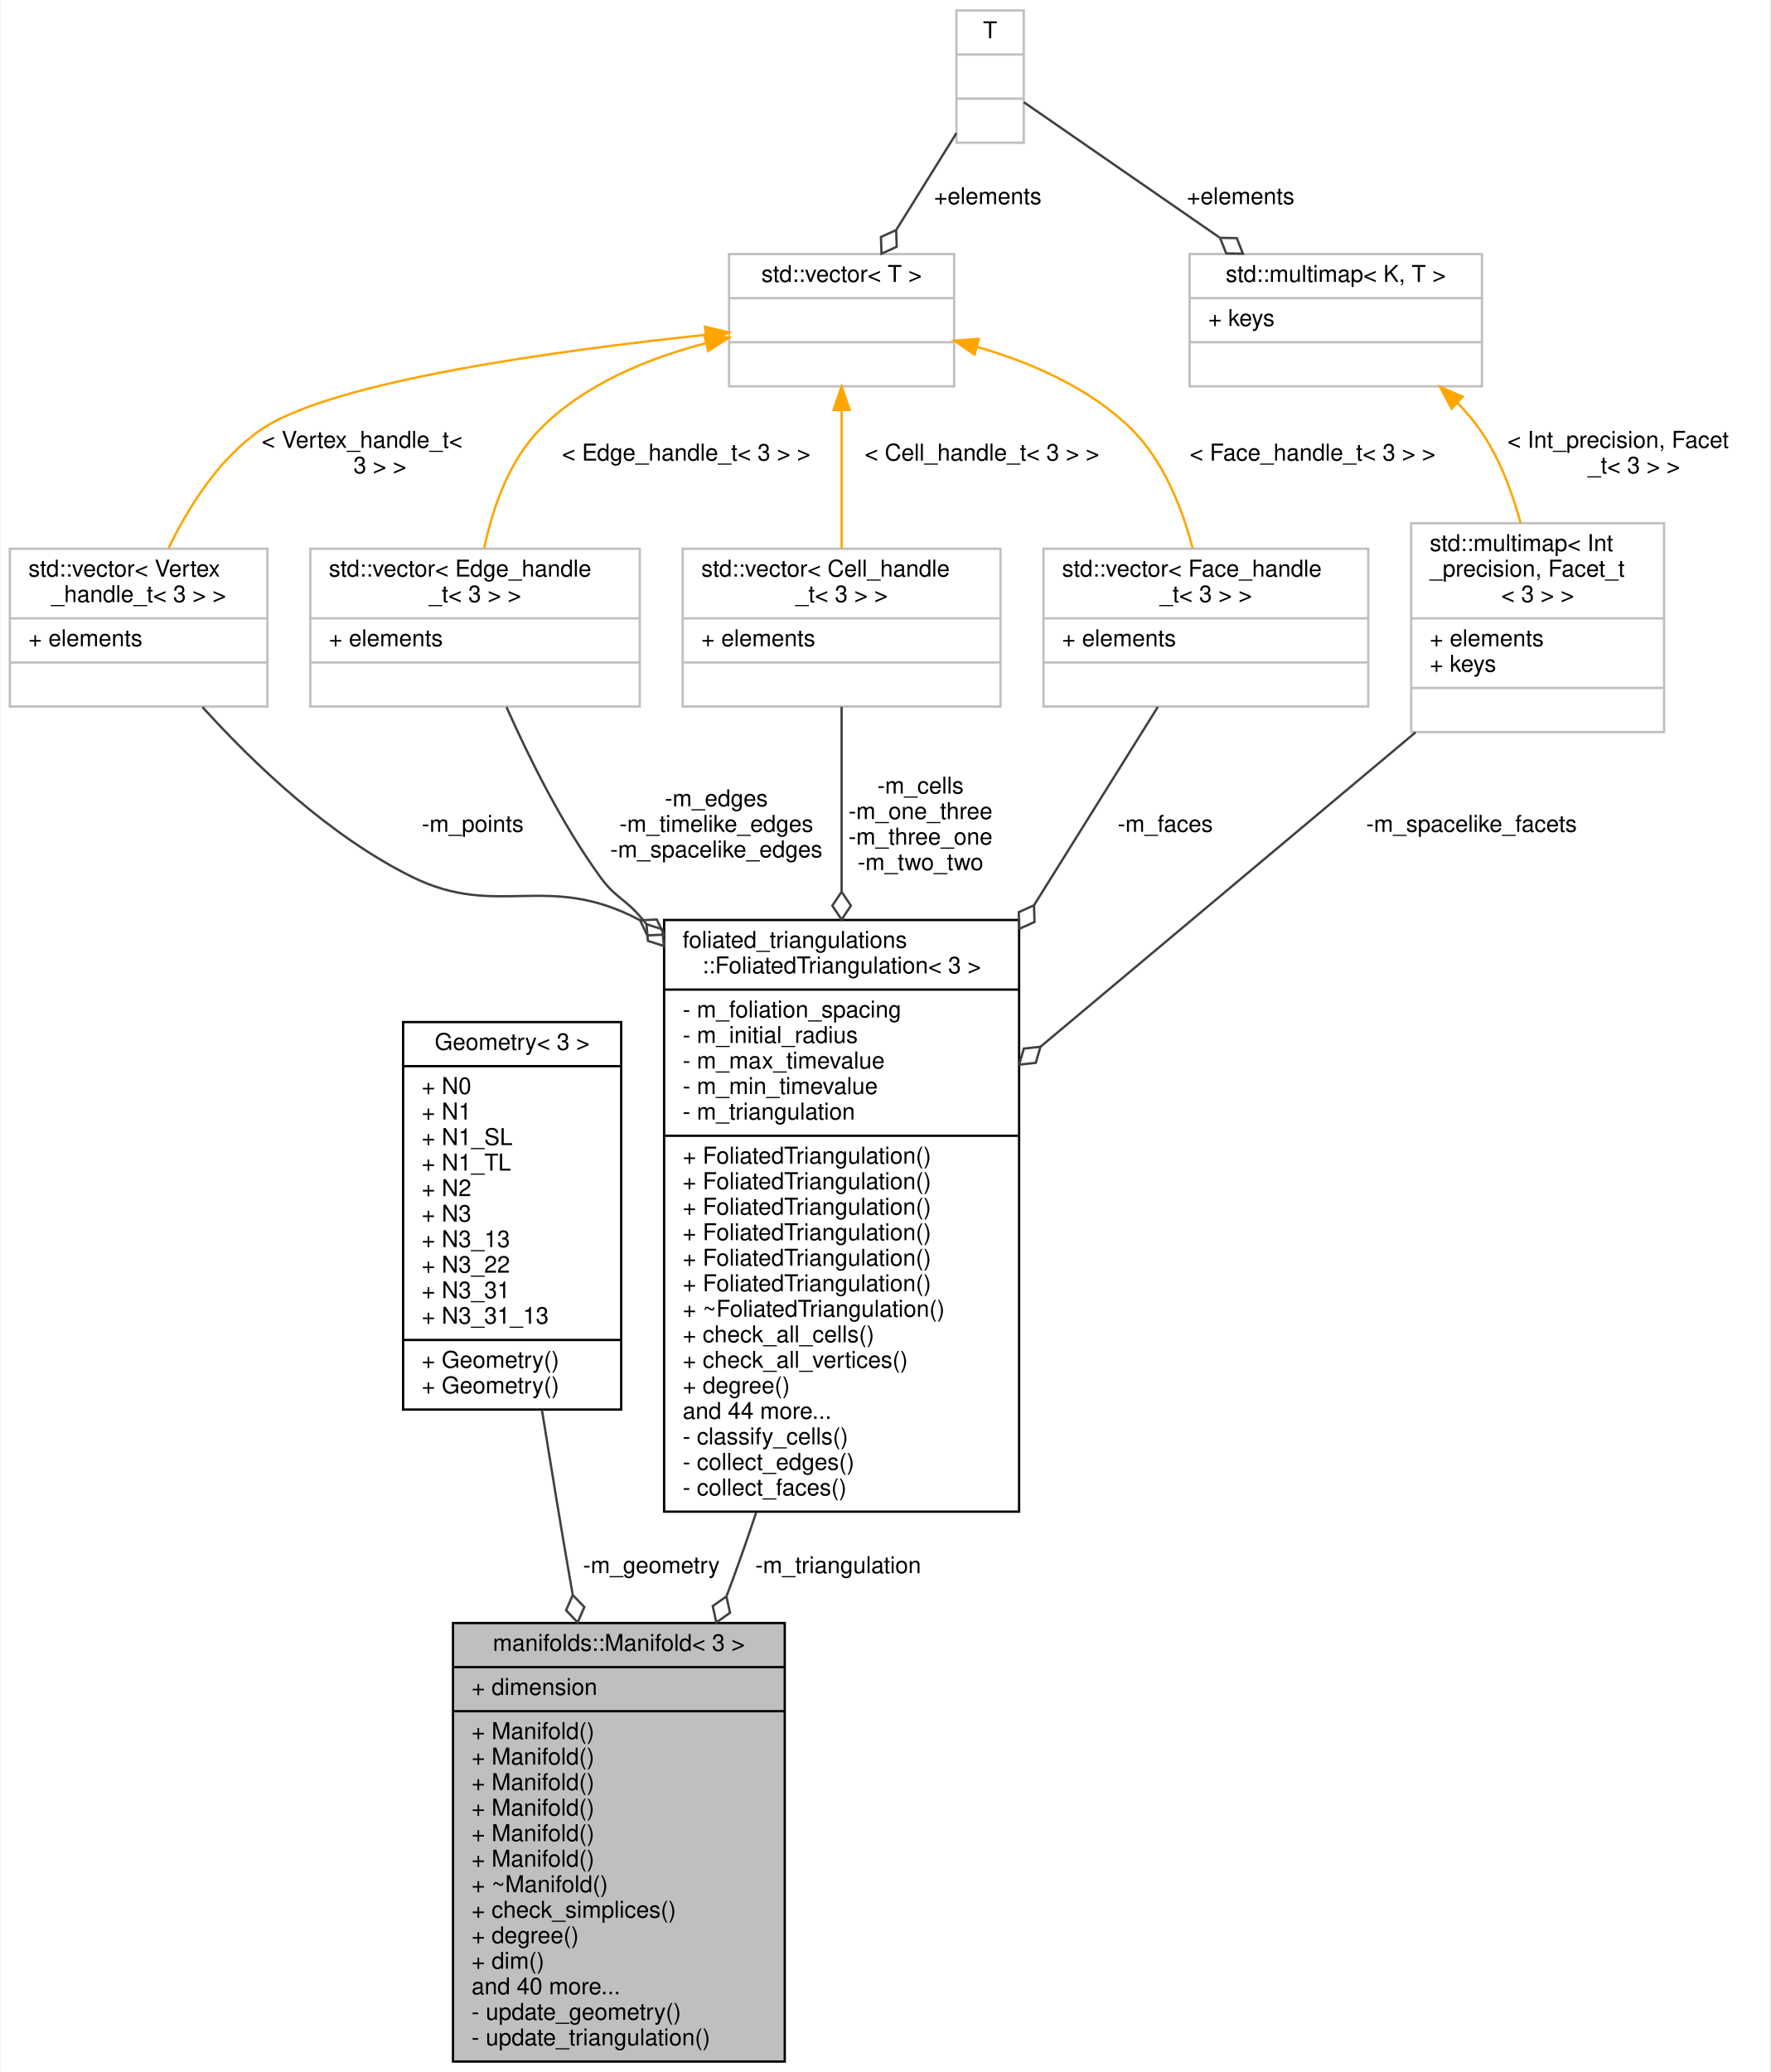
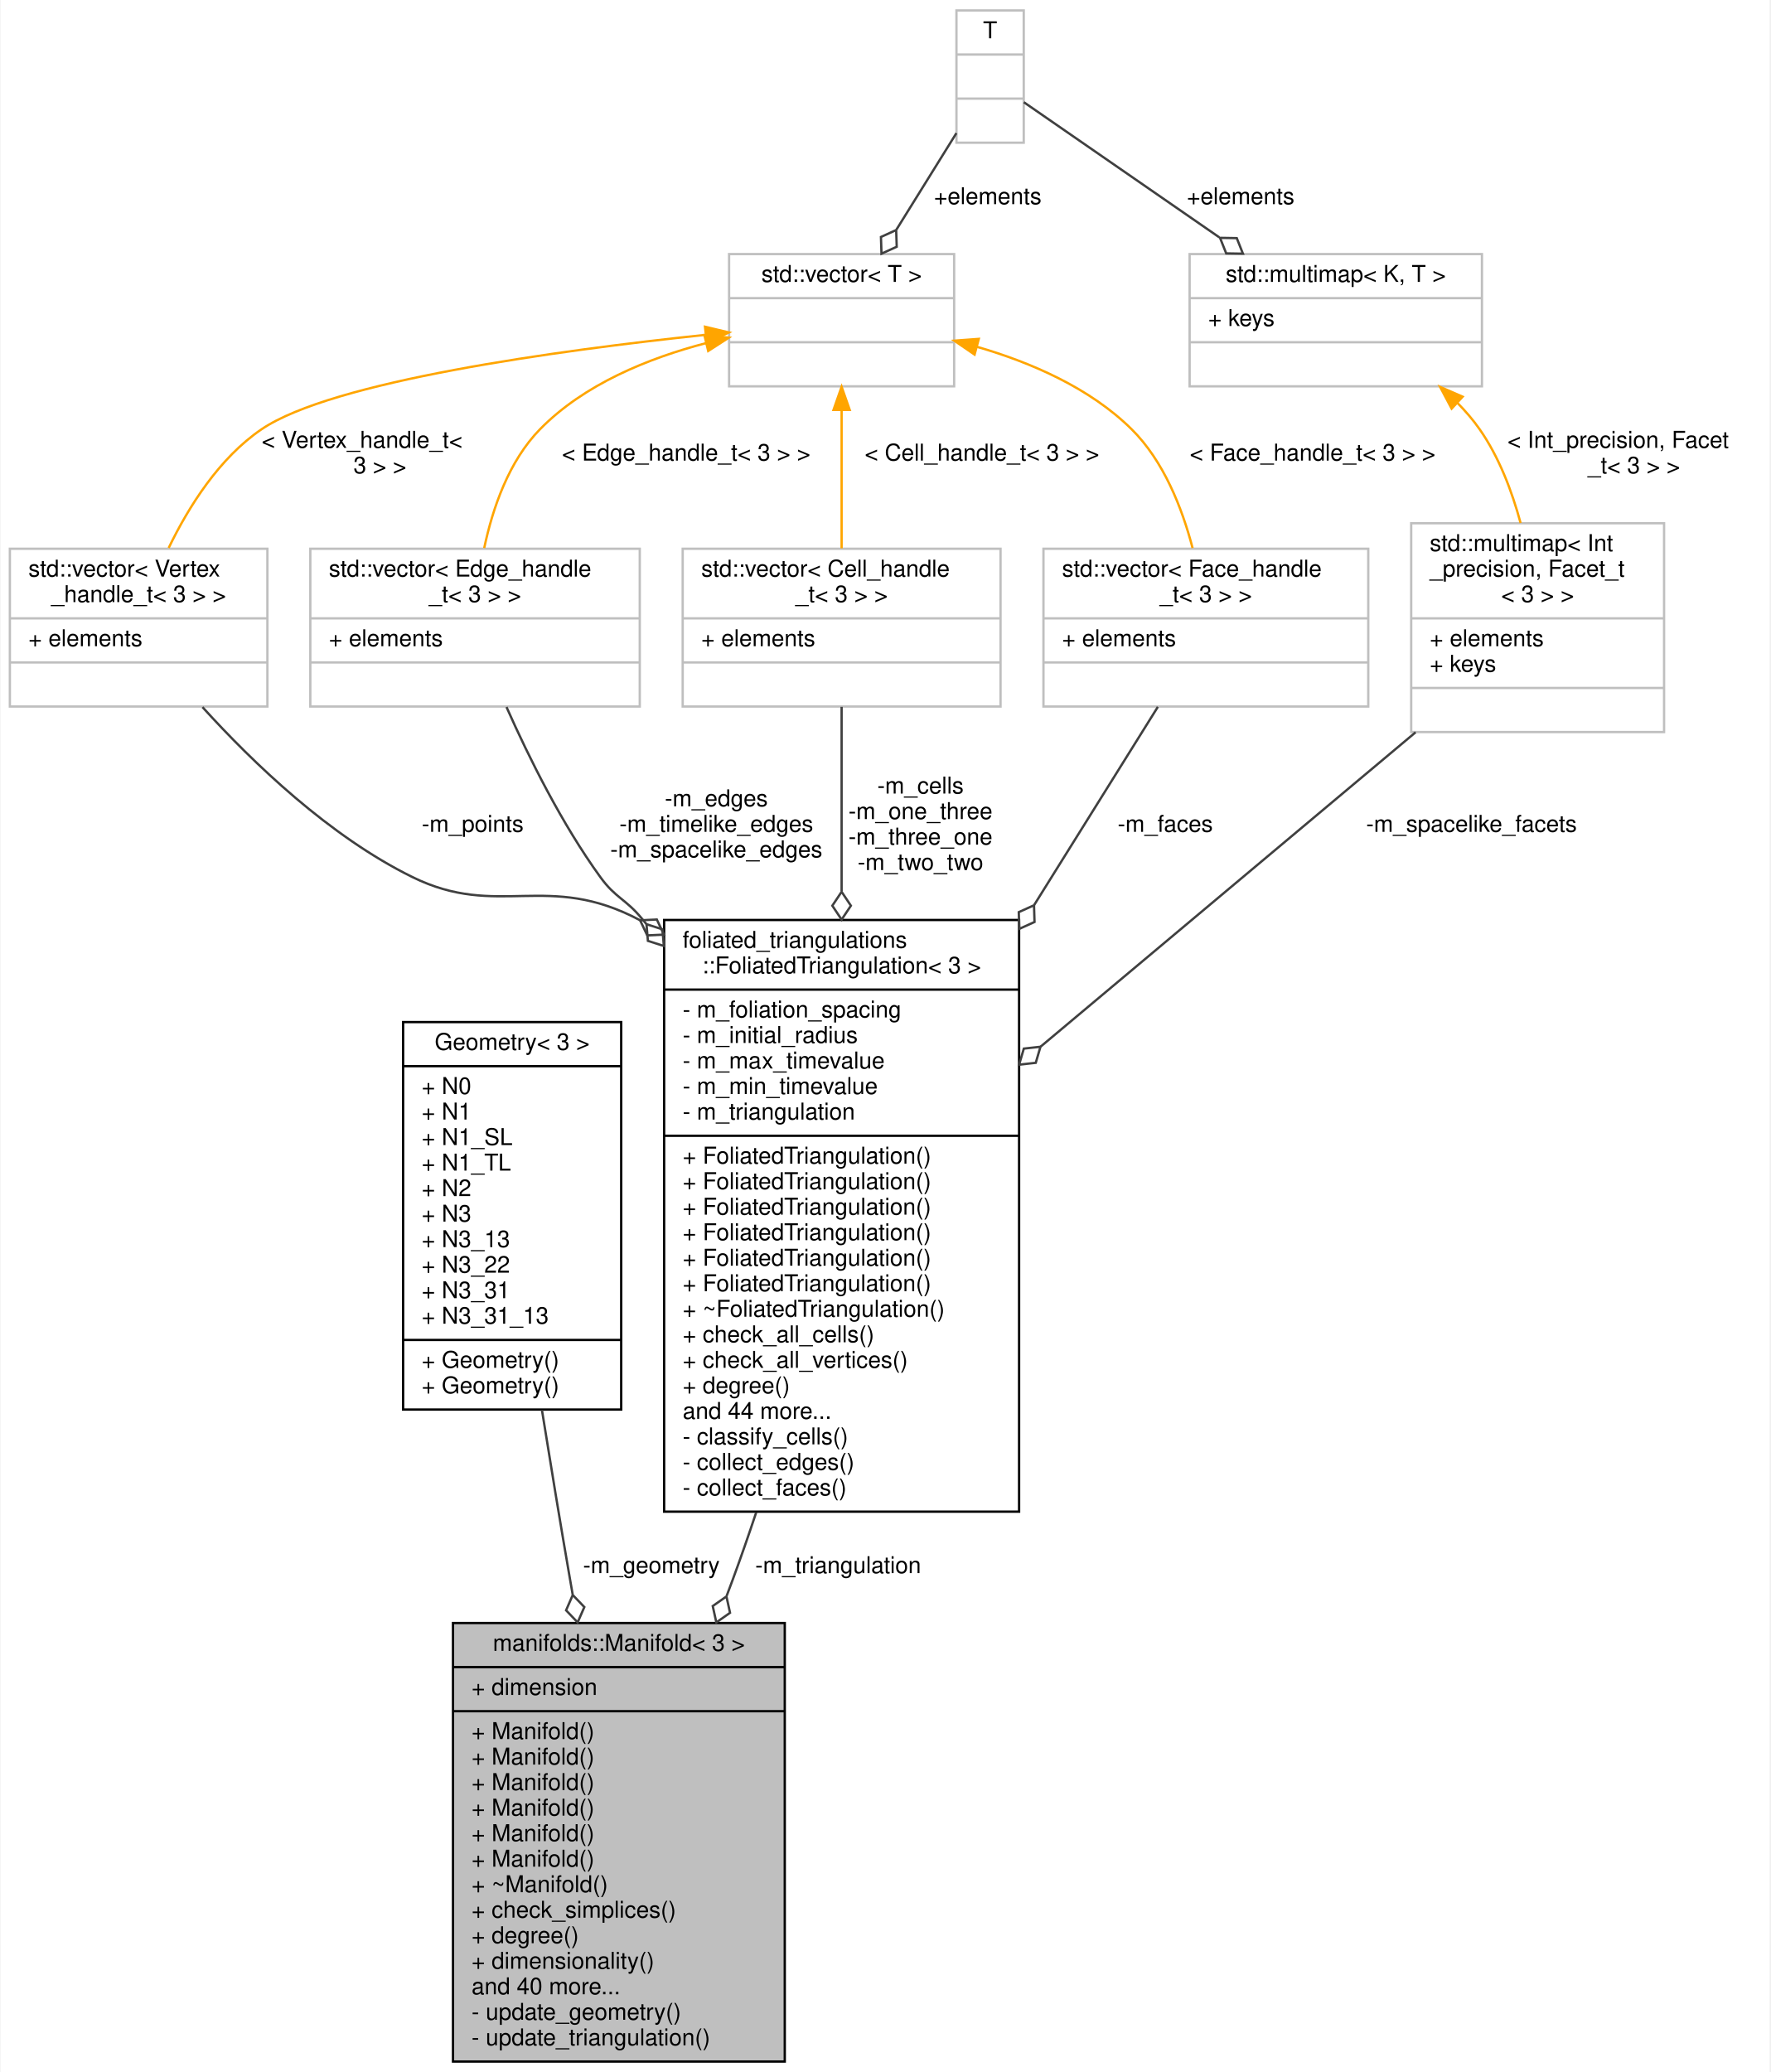
<svg xmlns="http://www.w3.org/2000/svg" xmlns:xlink="http://www.w3.org/1999/xlink" width="763pt" height="893pt" viewBox="0.00 0.00 762.50 893.00">
  <g id="graph0" class="graph" transform="scale(1 1) rotate(0) translate(4 889)">
    <polygon fill="white" stroke="transparent" points="-4,4 -4,-889 758.5,-889 758.5,4 -4,4" />
    <g id="node1" class="node">
      <g id="a_node1">
        <a xlink:title="3D Manifold">
          <polygon fill="#bfbfbf" stroke="black" points="191,-0.5 191,-189.5 334,-189.5 334,-0.5 191,-0.5" />
          <text text-anchor="middle" x="262.5" y="-177.5" font-family="Helvetica,sans-Serif" font-size="10.00">manifolds::Manifold&lt; 3 &gt;</text>
          <polyline fill="none" stroke="black" points="191,-170.5 334,-170.5 " />
          <text text-anchor="start" x="199" y="-158.5" font-family="Helvetica,sans-Serif" font-size="10.00">+ dimension</text>
          <polyline fill="none" stroke="black" points="191,-151.5 334,-151.5 " />
          <text text-anchor="start" x="199" y="-139.5" font-family="Helvetica,sans-Serif" font-size="10.00">+ Manifold()</text>
          <text text-anchor="start" x="199" y="-128.5" font-family="Helvetica,sans-Serif" font-size="10.00">+ Manifold()</text>
          <text text-anchor="start" x="199" y="-117.5" font-family="Helvetica,sans-Serif" font-size="10.00">+ Manifold()</text>
          <text text-anchor="start" x="199" y="-106.5" font-family="Helvetica,sans-Serif" font-size="10.00">+ Manifold()</text>
          <text text-anchor="start" x="199" y="-95.5" font-family="Helvetica,sans-Serif" font-size="10.00">+ Manifold()</text>
          <text text-anchor="start" x="199" y="-84.5" font-family="Helvetica,sans-Serif" font-size="10.00">+ Manifold()</text>
          <text text-anchor="start" x="199" y="-73.5" font-family="Helvetica,sans-Serif" font-size="10.00">+ ~Manifold()</text>
          <text text-anchor="start" x="199" y="-62.5" font-family="Helvetica,sans-Serif" font-size="10.00">+ check_simplices()</text>
          <text text-anchor="start" x="199" y="-51.5" font-family="Helvetica,sans-Serif" font-size="10.00">+ degree()</text>
-           <text text-anchor="start" x="199" y="-40.5" font-family="Helvetica,sans-Serif" font-size="10.00">+ dim()</text>
+           <text text-anchor="start" x="199" y="-40.5" font-family="Helvetica,sans-Serif" font-size="10.00">+ dimensionality()</text>
          <text text-anchor="start" x="199" y="-29.5" font-family="Helvetica,sans-Serif" font-size="10.00">and 40 more...</text>
          <text text-anchor="start" x="199" y="-18.5" font-family="Helvetica,sans-Serif" font-size="10.00">- update_geometry()</text>
          <text text-anchor="start" x="199" y="-7.5" font-family="Helvetica,sans-Serif" font-size="10.00">- update_triangulation()</text>
        </a>
      </g>
    </g>
    <g id="node2" class="node">
      <g id="a_node2">
        <a xlink:href="struct_geometry_3_013_01_4.html" target="_top" xlink:title="3D Geometry">
          <polygon fill="white" stroke="black" points="169.5,-281.5 169.5,-448.5 263.5,-448.5 263.5,-281.5 169.5,-281.5" />
          <text text-anchor="middle" x="216.5" y="-436.5" font-family="Helvetica,sans-Serif" font-size="10.00">Geometry&lt; 3 &gt;</text>
          <polyline fill="none" stroke="black" points="169.5,-429.5 263.5,-429.5 " />
          <text text-anchor="start" x="177.5" y="-417.5" font-family="Helvetica,sans-Serif" font-size="10.00">+ N0</text>
          <text text-anchor="start" x="177.5" y="-406.5" font-family="Helvetica,sans-Serif" font-size="10.00">+ N1</text>
          <text text-anchor="start" x="177.5" y="-395.5" font-family="Helvetica,sans-Serif" font-size="10.00">+ N1_SL</text>
          <text text-anchor="start" x="177.5" y="-384.5" font-family="Helvetica,sans-Serif" font-size="10.00">+ N1_TL</text>
          <text text-anchor="start" x="177.5" y="-373.5" font-family="Helvetica,sans-Serif" font-size="10.00">+ N2</text>
          <text text-anchor="start" x="177.5" y="-362.5" font-family="Helvetica,sans-Serif" font-size="10.00">+ N3</text>
          <text text-anchor="start" x="177.5" y="-351.5" font-family="Helvetica,sans-Serif" font-size="10.00">+ N3_13</text>
          <text text-anchor="start" x="177.5" y="-340.5" font-family="Helvetica,sans-Serif" font-size="10.00">+ N3_22</text>
          <text text-anchor="start" x="177.5" y="-329.5" font-family="Helvetica,sans-Serif" font-size="10.00">+ N3_31</text>
          <text text-anchor="start" x="177.5" y="-318.5" font-family="Helvetica,sans-Serif" font-size="10.00">+ N3_31_13</text>
          <polyline fill="none" stroke="black" points="169.5,-311.5 263.5,-311.5 " />
          <text text-anchor="start" x="177.5" y="-299.5" font-family="Helvetica,sans-Serif" font-size="10.00">+ Geometry()</text>
          <text text-anchor="start" x="177.5" y="-288.5" font-family="Helvetica,sans-Serif" font-size="10.00">+ Geometry()</text>
        </a>
      </g>
    </g>
    <g id="edge1" class="edge">
      <path fill="none" stroke="#404040" d="M229.33,-281.35C233.12,-257.65 237.37,-231.78 241.5,-208 241.86,-205.96 242.22,-203.89 242.58,-201.81" />
      <polygon fill="none" stroke="#404040" points="242.62,-201.59 239.74,-194.98 244.73,-189.77 247.61,-196.38 242.62,-201.59" />
      <text text-anchor="middle" x="276.5" y="-211" font-family="Helvetica,sans-Serif" font-size="10.00"> -m_geometry</text>
    </g>
    <g id="node3" class="node">
      <g id="a_node3">
        <a xlink:href="classfoliated__triangulations_1_1_foliated_triangulation_3_013_01_4.html" target="_top" xlink:title="3D Triangulation">
          <polygon fill="white" stroke="black" points="282,-237.5 282,-492.5 435,-492.5 435,-237.5 282,-237.5" />
          <text text-anchor="start" x="290" y="-480.5" font-family="Helvetica,sans-Serif" font-size="10.00">foliated_triangulations</text>
          <text text-anchor="middle" x="358.5" y="-469.5" font-family="Helvetica,sans-Serif" font-size="10.00">::FoliatedTriangulation&lt; 3 &gt;</text>
          <polyline fill="none" stroke="black" points="282,-462.5 435,-462.5 " />
          <text text-anchor="start" x="290" y="-450.5" font-family="Helvetica,sans-Serif" font-size="10.00">- m_foliation_spacing</text>
          <text text-anchor="start" x="290" y="-439.5" font-family="Helvetica,sans-Serif" font-size="10.00">- m_initial_radius</text>
          <text text-anchor="start" x="290" y="-428.5" font-family="Helvetica,sans-Serif" font-size="10.00">- m_max_timevalue</text>
          <text text-anchor="start" x="290" y="-417.5" font-family="Helvetica,sans-Serif" font-size="10.00">- m_min_timevalue</text>
          <text text-anchor="start" x="290" y="-406.5" font-family="Helvetica,sans-Serif" font-size="10.00">- m_triangulation</text>
          <polyline fill="none" stroke="black" points="282,-399.5 435,-399.5 " />
          <text text-anchor="start" x="290" y="-387.5" font-family="Helvetica,sans-Serif" font-size="10.00">+ FoliatedTriangulation()</text>
          <text text-anchor="start" x="290" y="-376.5" font-family="Helvetica,sans-Serif" font-size="10.00">+ FoliatedTriangulation()</text>
          <text text-anchor="start" x="290" y="-365.5" font-family="Helvetica,sans-Serif" font-size="10.00">+ FoliatedTriangulation()</text>
          <text text-anchor="start" x="290" y="-354.5" font-family="Helvetica,sans-Serif" font-size="10.00">+ FoliatedTriangulation()</text>
          <text text-anchor="start" x="290" y="-343.5" font-family="Helvetica,sans-Serif" font-size="10.00">+ FoliatedTriangulation()</text>
          <text text-anchor="start" x="290" y="-332.5" font-family="Helvetica,sans-Serif" font-size="10.00">+ FoliatedTriangulation()</text>
          <text text-anchor="start" x="290" y="-321.5" font-family="Helvetica,sans-Serif" font-size="10.00">+ ~FoliatedTriangulation()</text>
          <text text-anchor="start" x="290" y="-310.5" font-family="Helvetica,sans-Serif" font-size="10.00">+ check_all_cells()</text>
          <text text-anchor="start" x="290" y="-299.5" font-family="Helvetica,sans-Serif" font-size="10.00">+ check_all_vertices()</text>
          <text text-anchor="start" x="290" y="-288.5" font-family="Helvetica,sans-Serif" font-size="10.00">+ degree()</text>
          <text text-anchor="start" x="290" y="-277.5" font-family="Helvetica,sans-Serif" font-size="10.00">and 44 more...</text>
          <text text-anchor="start" x="290" y="-266.5" font-family="Helvetica,sans-Serif" font-size="10.00">- classify_cells()</text>
          <text text-anchor="start" x="290" y="-255.5" font-family="Helvetica,sans-Serif" font-size="10.00">- collect_edges()</text>
          <text text-anchor="start" x="290" y="-244.5" font-family="Helvetica,sans-Serif" font-size="10.00">- collect_faces()</text>
        </a>
      </g>
    </g>
    <g id="edge2" class="edge">
      <path fill="none" stroke="#404040" d="M321.68,-237.14C318.38,-227.23 314.97,-217.42 311.5,-208 310.68,-205.76 309.83,-203.5 308.96,-201.23" />
      <polygon fill="none" stroke="#404040" points="308.86,-200.95 302.95,-196.82 304.5,-189.77 310.41,-193.91 308.86,-200.95" />
      <text text-anchor="middle" x="357" y="-211" font-family="Helvetica,sans-Serif" font-size="10.00"> -m_triangulation</text>
    </g>
    <g id="node4" class="node">
      <g id="a_node4">
        <a xlink:title=" ">
          <polygon fill="white" stroke="#bfbfbf" points="0,-584.5 0,-652.5 111,-652.5 111,-584.5 0,-584.5" />
          <text text-anchor="start" x="8" y="-640.5" font-family="Helvetica,sans-Serif" font-size="10.00">std::vector&lt; Vertex</text>
          <text text-anchor="middle" x="55.5" y="-629.5" font-family="Helvetica,sans-Serif" font-size="10.00">_handle_t&lt; 3 &gt; &gt;</text>
          <polyline fill="none" stroke="#bfbfbf" points="0,-622.5 111,-622.5 " />
          <text text-anchor="start" x="8" y="-610.5" font-family="Helvetica,sans-Serif" font-size="10.00">+ elements</text>
          <polyline fill="none" stroke="#bfbfbf" points="0,-603.5 111,-603.5 " />
          <text text-anchor="middle" x="55.5" y="-591.5" font-family="Helvetica,sans-Serif" font-size="10.00"> </text>
        </a>
      </g>
    </g>
    <g id="edge3" class="edge">
      <path fill="none" stroke="#404040" d="M83.02,-584.25C104.96,-560.04 137.84,-528.54 173.5,-511 210.57,-492.77 231.67,-513.7 271.64,-492.38" />
      <polygon fill="none" stroke="#404040" points="271.65,-492.37 274.73,-485.86 281.93,-486.19 278.85,-492.71 271.65,-492.37" />
      <text text-anchor="middle" x="199.5" y="-530.5" font-family="Helvetica,sans-Serif" font-size="10.00"> -m_points</text>
    </g>
    <g id="node5" class="node">
      <g id="a_node5">
        <a xlink:title="STL class.">
          <polygon fill="white" stroke="#bfbfbf" points="310,-722.5 310,-779.5 407,-779.5 407,-722.5 310,-722.5" />
          <text text-anchor="middle" x="358.5" y="-767.5" font-family="Helvetica,sans-Serif" font-size="10.00">std::vector&lt; T &gt;</text>
          <polyline fill="none" stroke="#bfbfbf" points="310,-760.5 407,-760.5 " />
          <text text-anchor="middle" x="358.5" y="-748.5" font-family="Helvetica,sans-Serif" font-size="10.00"> </text>
          <polyline fill="none" stroke="#bfbfbf" points="310,-741.5 407,-741.5 " />
          <text text-anchor="middle" x="358.5" y="-729.5" font-family="Helvetica,sans-Serif" font-size="10.00"> </text>
        </a>
      </g>
    </g>
    <g id="edge4" class="edge">
      <path fill="none" stroke="orange" d="M299.59,-744.66C235.76,-737.92 138.94,-724.66 108.5,-704 90.3,-691.65 77.12,-670.76 68.45,-652.84" />
      <polygon fill="orange" stroke="orange" points="299.62,-748.18 309.93,-745.72 300.34,-741.21 299.62,-748.18" />
      <text text-anchor="start" x="108.5" y="-696" font-family="Helvetica,sans-Serif" font-size="10.00"> &lt; Vertex_handle_t&lt;</text>
      <text text-anchor="middle" x="159.5" y="-685" font-family="Helvetica,sans-Serif" font-size="10.00"> 3 &gt; &gt;</text>
    </g>
    <g id="node9" class="node">
      <g id="a_node9">
        <a xlink:title=" ">
          <polygon fill="white" stroke="#bfbfbf" points="129.5,-584.5 129.5,-652.5 271.5,-652.5 271.5,-584.5 129.5,-584.5" />
          <text text-anchor="start" x="137.5" y="-640.5" font-family="Helvetica,sans-Serif" font-size="10.00">std::vector&lt; Edge_handle</text>
          <text text-anchor="middle" x="200.5" y="-629.5" font-family="Helvetica,sans-Serif" font-size="10.00">_t&lt; 3 &gt; &gt;</text>
          <polyline fill="none" stroke="#bfbfbf" points="129.5,-622.5 271.5,-622.5 " />
          <text text-anchor="start" x="137.5" y="-610.5" font-family="Helvetica,sans-Serif" font-size="10.00">+ elements</text>
          <polyline fill="none" stroke="#bfbfbf" points="129.5,-603.5 271.5,-603.5 " />
          <text text-anchor="middle" x="200.5" y="-591.5" font-family="Helvetica,sans-Serif" font-size="10.00"> </text>
        </a>
      </g>
    </g>
    <g id="edge10" class="edge">
      <path fill="none" stroke="orange" d="M300.14,-741.14C275.2,-734.64 247.51,-723.4 228.5,-704 215.09,-690.31 208.1,-670.06 204.46,-652.81" />
      <polygon fill="orange" stroke="orange" points="299.36,-744.55 309.9,-743.48 301,-737.74 299.36,-744.55" />
      <text text-anchor="middle" x="291.5" y="-690.5" font-family="Helvetica,sans-Serif" font-size="10.00"> &lt; Edge_handle_t&lt; 3 &gt; &gt;</text>
    </g>
    <g id="node10" class="node">
      <g id="a_node10">
        <a xlink:title=" ">
          <polygon fill="white" stroke="#bfbfbf" points="290,-584.5 290,-652.5 427,-652.5 427,-584.5 290,-584.5" />
          <text text-anchor="start" x="298" y="-640.5" font-family="Helvetica,sans-Serif" font-size="10.00">std::vector&lt; Cell_handle</text>
          <text text-anchor="middle" x="358.5" y="-629.5" font-family="Helvetica,sans-Serif" font-size="10.00">_t&lt; 3 &gt; &gt;</text>
          <polyline fill="none" stroke="#bfbfbf" points="290,-622.5 427,-622.5 " />
          <text text-anchor="start" x="298" y="-610.5" font-family="Helvetica,sans-Serif" font-size="10.00">+ elements</text>
          <polyline fill="none" stroke="#bfbfbf" points="290,-603.5 427,-603.5 " />
          <text text-anchor="middle" x="358.5" y="-591.5" font-family="Helvetica,sans-Serif" font-size="10.00"> </text>
        </a>
      </g>
    </g>
    <g id="edge12" class="edge">
      <path fill="none" stroke="orange" d="M358.5,-712.3C358.5,-693.45 358.5,-670.86 358.5,-652.68" />
      <polygon fill="orange" stroke="orange" points="355,-712.32 358.5,-722.32 362,-712.32 355,-712.32" />
      <text text-anchor="middle" x="419" y="-690.5" font-family="Helvetica,sans-Serif" font-size="10.00"> &lt; Cell_handle_t&lt; 3 &gt; &gt;</text>
    </g>
    <g id="node11" class="node">
      <g id="a_node11">
        <a xlink:title=" ">
          <polygon fill="white" stroke="#bfbfbf" points="445.5,-584.5 445.5,-652.5 585.5,-652.5 585.5,-584.5 445.5,-584.5" />
          <text text-anchor="start" x="453.5" y="-640.5" font-family="Helvetica,sans-Serif" font-size="10.00">std::vector&lt; Face_handle</text>
          <text text-anchor="middle" x="515.5" y="-629.5" font-family="Helvetica,sans-Serif" font-size="10.00">_t&lt; 3 &gt; &gt;</text>
          <polyline fill="none" stroke="#bfbfbf" points="445.5,-622.5 585.5,-622.5 " />
          <text text-anchor="start" x="453.5" y="-610.5" font-family="Helvetica,sans-Serif" font-size="10.00">+ elements</text>
          <polyline fill="none" stroke="#bfbfbf" points="445.5,-603.5 585.5,-603.5 " />
          <text text-anchor="middle" x="515.5" y="-591.5" font-family="Helvetica,sans-Serif" font-size="10.00"> </text>
        </a>
      </g>
    </g>
    <g id="edge14" class="edge">
      <path fill="none" stroke="orange" d="M416.86,-739.53C440.1,-732.79 465.53,-721.8 483.5,-704 497.32,-690.31 505.26,-670.06 509.77,-652.81" />
      <polygon fill="orange" stroke="orange" points="415.81,-736.19 407.07,-742.17 417.63,-742.95 415.81,-736.19" />
      <text text-anchor="middle" x="561.5" y="-690.5" font-family="Helvetica,sans-Serif" font-size="10.00"> &lt; Face_handle_t&lt; 3 &gt; &gt;</text>
    </g>
    <g id="node6" class="node">
      <g id="a_node6">
        <a xlink:title=" ">
          <polygon fill="white" stroke="#bfbfbf" points="408,-827.5 408,-884.5 437,-884.5 437,-827.5 408,-827.5" />
          <text text-anchor="middle" x="422.5" y="-872.5" font-family="Helvetica,sans-Serif" font-size="10.00">T</text>
          <polyline fill="none" stroke="#bfbfbf" points="408,-865.5 437,-865.5 " />
          <text text-anchor="middle" x="422.5" y="-853.5" font-family="Helvetica,sans-Serif" font-size="10.00"> </text>
          <polyline fill="none" stroke="#bfbfbf" points="408,-846.5 437,-846.5 " />
          <text text-anchor="middle" x="422.5" y="-834.5" font-family="Helvetica,sans-Serif" font-size="10.00"> </text>
        </a>
      </g>
    </g>
    <g id="edge5" class="edge">
      <path fill="none" stroke="#404040" d="M407.98,-831.63C400.34,-819.33 390.78,-803.95 382.1,-789.99" />
      <polygon fill="none" stroke="#404040" points="382.02,-789.86 375.46,-786.87 375.69,-779.67 382.25,-782.65 382.02,-789.86" />
      <text text-anchor="middle" x="421.5" y="-801" font-family="Helvetica,sans-Serif" font-size="10.00"> +elements</text>
    </g>
    <g id="node8" class="node">
      <g id="a_node8">
        <a xlink:title="STL class.">
          <polygon fill="white" stroke="#bfbfbf" points="508.5,-722.5 508.5,-779.5 634.5,-779.5 634.5,-722.5 508.5,-722.5" />
          <text text-anchor="middle" x="571.5" y="-767.5" font-family="Helvetica,sans-Serif" font-size="10.00">std::multimap&lt; K, T &gt;</text>
          <polyline fill="none" stroke="#bfbfbf" points="508.5,-760.5 634.5,-760.5 " />
          <text text-anchor="start" x="516.5" y="-748.5" font-family="Helvetica,sans-Serif" font-size="10.00">+ keys</text>
          <polyline fill="none" stroke="#bfbfbf" points="508.5,-741.5 634.5,-741.5 " />
          <text text-anchor="middle" x="571.5" y="-729.5" font-family="Helvetica,sans-Serif" font-size="10.00"> </text>
        </a>
      </g>
    </g>
    <g id="edge8" class="edge">
      <path fill="none" stroke="#404040" d="M437.06,-844.94C456.45,-831.53 491.74,-807.14 521.3,-786.7" />
      <polygon fill="none" stroke="#404040" points="521.61,-786.49 524.27,-779.79 531.48,-779.67 528.82,-786.37 521.61,-786.49" />
      <text text-anchor="middle" x="530.5" y="-801" font-family="Helvetica,sans-Serif" font-size="10.00"> +elements</text>
    </g>
    <g id="node7" class="node">
      <g id="a_node7">
        <a xlink:title=" ">
          <polygon fill="white" stroke="#bfbfbf" points="604,-573.5 604,-663.5 713,-663.5 713,-573.5 604,-573.5" />
          <text text-anchor="start" x="612" y="-651.5" font-family="Helvetica,sans-Serif" font-size="10.00">std::multimap&lt; Int</text>
          <text text-anchor="start" x="612" y="-640.5" font-family="Helvetica,sans-Serif" font-size="10.00">_precision, Facet_t</text>
          <text text-anchor="middle" x="658.5" y="-629.5" font-family="Helvetica,sans-Serif" font-size="10.00">&lt; 3 &gt; &gt;</text>
          <polyline fill="none" stroke="#bfbfbf" points="604,-622.5 713,-622.5 " />
          <text text-anchor="start" x="612" y="-610.5" font-family="Helvetica,sans-Serif" font-size="10.00">+ elements</text>
          <text text-anchor="start" x="612" y="-599.5" font-family="Helvetica,sans-Serif" font-size="10.00">+ keys</text>
          <polyline fill="none" stroke="#bfbfbf" points="604,-592.5 713,-592.5 " />
          <text text-anchor="middle" x="658.5" y="-580.5" font-family="Helvetica,sans-Serif" font-size="10.00"> </text>
        </a>
      </g>
    </g>
    <g id="edge6" class="edge">
      <path fill="none" stroke="#404040" d="M605.9,-573.4C561.28,-535.99 496.39,-481.6 444.26,-437.9" />
      <polygon fill="none" stroke="#404040" points="444.21,-437.86 437.04,-437.07 435.02,-430.15 442.18,-430.94 444.21,-437.86" />
      <text text-anchor="middle" x="630" y="-530.5" font-family="Helvetica,sans-Serif" font-size="10.00"> -m_spacelike_facets</text>
    </g>
    <g id="edge7" class="edge">
      <path fill="none" stroke="orange" d="M623.98,-715.3C627.48,-711.75 630.72,-707.98 633.5,-704 641.83,-692.09 647.42,-677.38 651.15,-663.59" />
      <polygon fill="orange" stroke="orange" points="621.43,-712.89 616.46,-722.25 626.18,-718.03 621.43,-712.89" />
      <text text-anchor="start" x="645.5" y="-696" font-family="Helvetica,sans-Serif" font-size="10.00"> &lt; Int_precision, Facet</text>
      <text text-anchor="middle" x="700" y="-685" font-family="Helvetica,sans-Serif" font-size="10.00">_t&lt; 3 &gt; &gt;</text>
    </g>
    <g id="edge9" class="edge">
      <path fill="none" stroke="#404040" d="M214.06,-584.28C223.74,-562.46 237.95,-533.83 254.5,-511 261.14,-501.84 265.3,-501.72 272.5,-493 273.09,-492.29 273.68,-491.57 274.26,-490.85" />
      <polygon fill="none" stroke="#404040" points="274.4,-490.68 275.01,-483.5 281.88,-481.3 281.27,-488.48 274.4,-490.68" />
      <text text-anchor="middle" x="304.5" y="-541.5" font-family="Helvetica,sans-Serif" font-size="10.00"> -m_edges</text>
      <text text-anchor="middle" x="304.5" y="-530.5" font-family="Helvetica,sans-Serif" font-size="10.00">-m_timelike_edges</text>
      <text text-anchor="middle" x="304.5" y="-519.5" font-family="Helvetica,sans-Serif" font-size="10.00">-m_spacelike_edges</text>
    </g>
    <g id="edge11" class="edge">
      <path fill="none" stroke="#404040" d="M358.5,-584.36C358.5,-563.38 358.5,-534.67 358.5,-504.97" />
      <polygon fill="none" stroke="#404040" points="358.5,-504.66 354.5,-498.66 358.5,-492.66 362.5,-498.66 358.5,-504.66" />
      <text text-anchor="middle" x="392.5" y="-547" font-family="Helvetica,sans-Serif" font-size="10.00"> -m_cells</text>
      <text text-anchor="middle" x="392.5" y="-536" font-family="Helvetica,sans-Serif" font-size="10.00">-m_one_three</text>
      <text text-anchor="middle" x="392.5" y="-525" font-family="Helvetica,sans-Serif" font-size="10.00">-m_three_one</text>
      <text text-anchor="middle" x="392.5" y="-514" font-family="Helvetica,sans-Serif" font-size="10.00">-m_two_two</text>
    </g>
    <g id="edge13" class="edge">
      <path fill="none" stroke="#404040" d="M494.81,-584.36C480.84,-561.98 461.38,-530.8 441.53,-499.01" />
      <polygon fill="none" stroke="#404040" points="441.43,-498.85 434.86,-495.88 435.08,-488.67 441.65,-491.64 441.43,-498.85" />
      <text text-anchor="middle" x="498" y="-530.5" font-family="Helvetica,sans-Serif" font-size="10.00"> -m_faces</text>
    </g>
  </g>
</svg>
